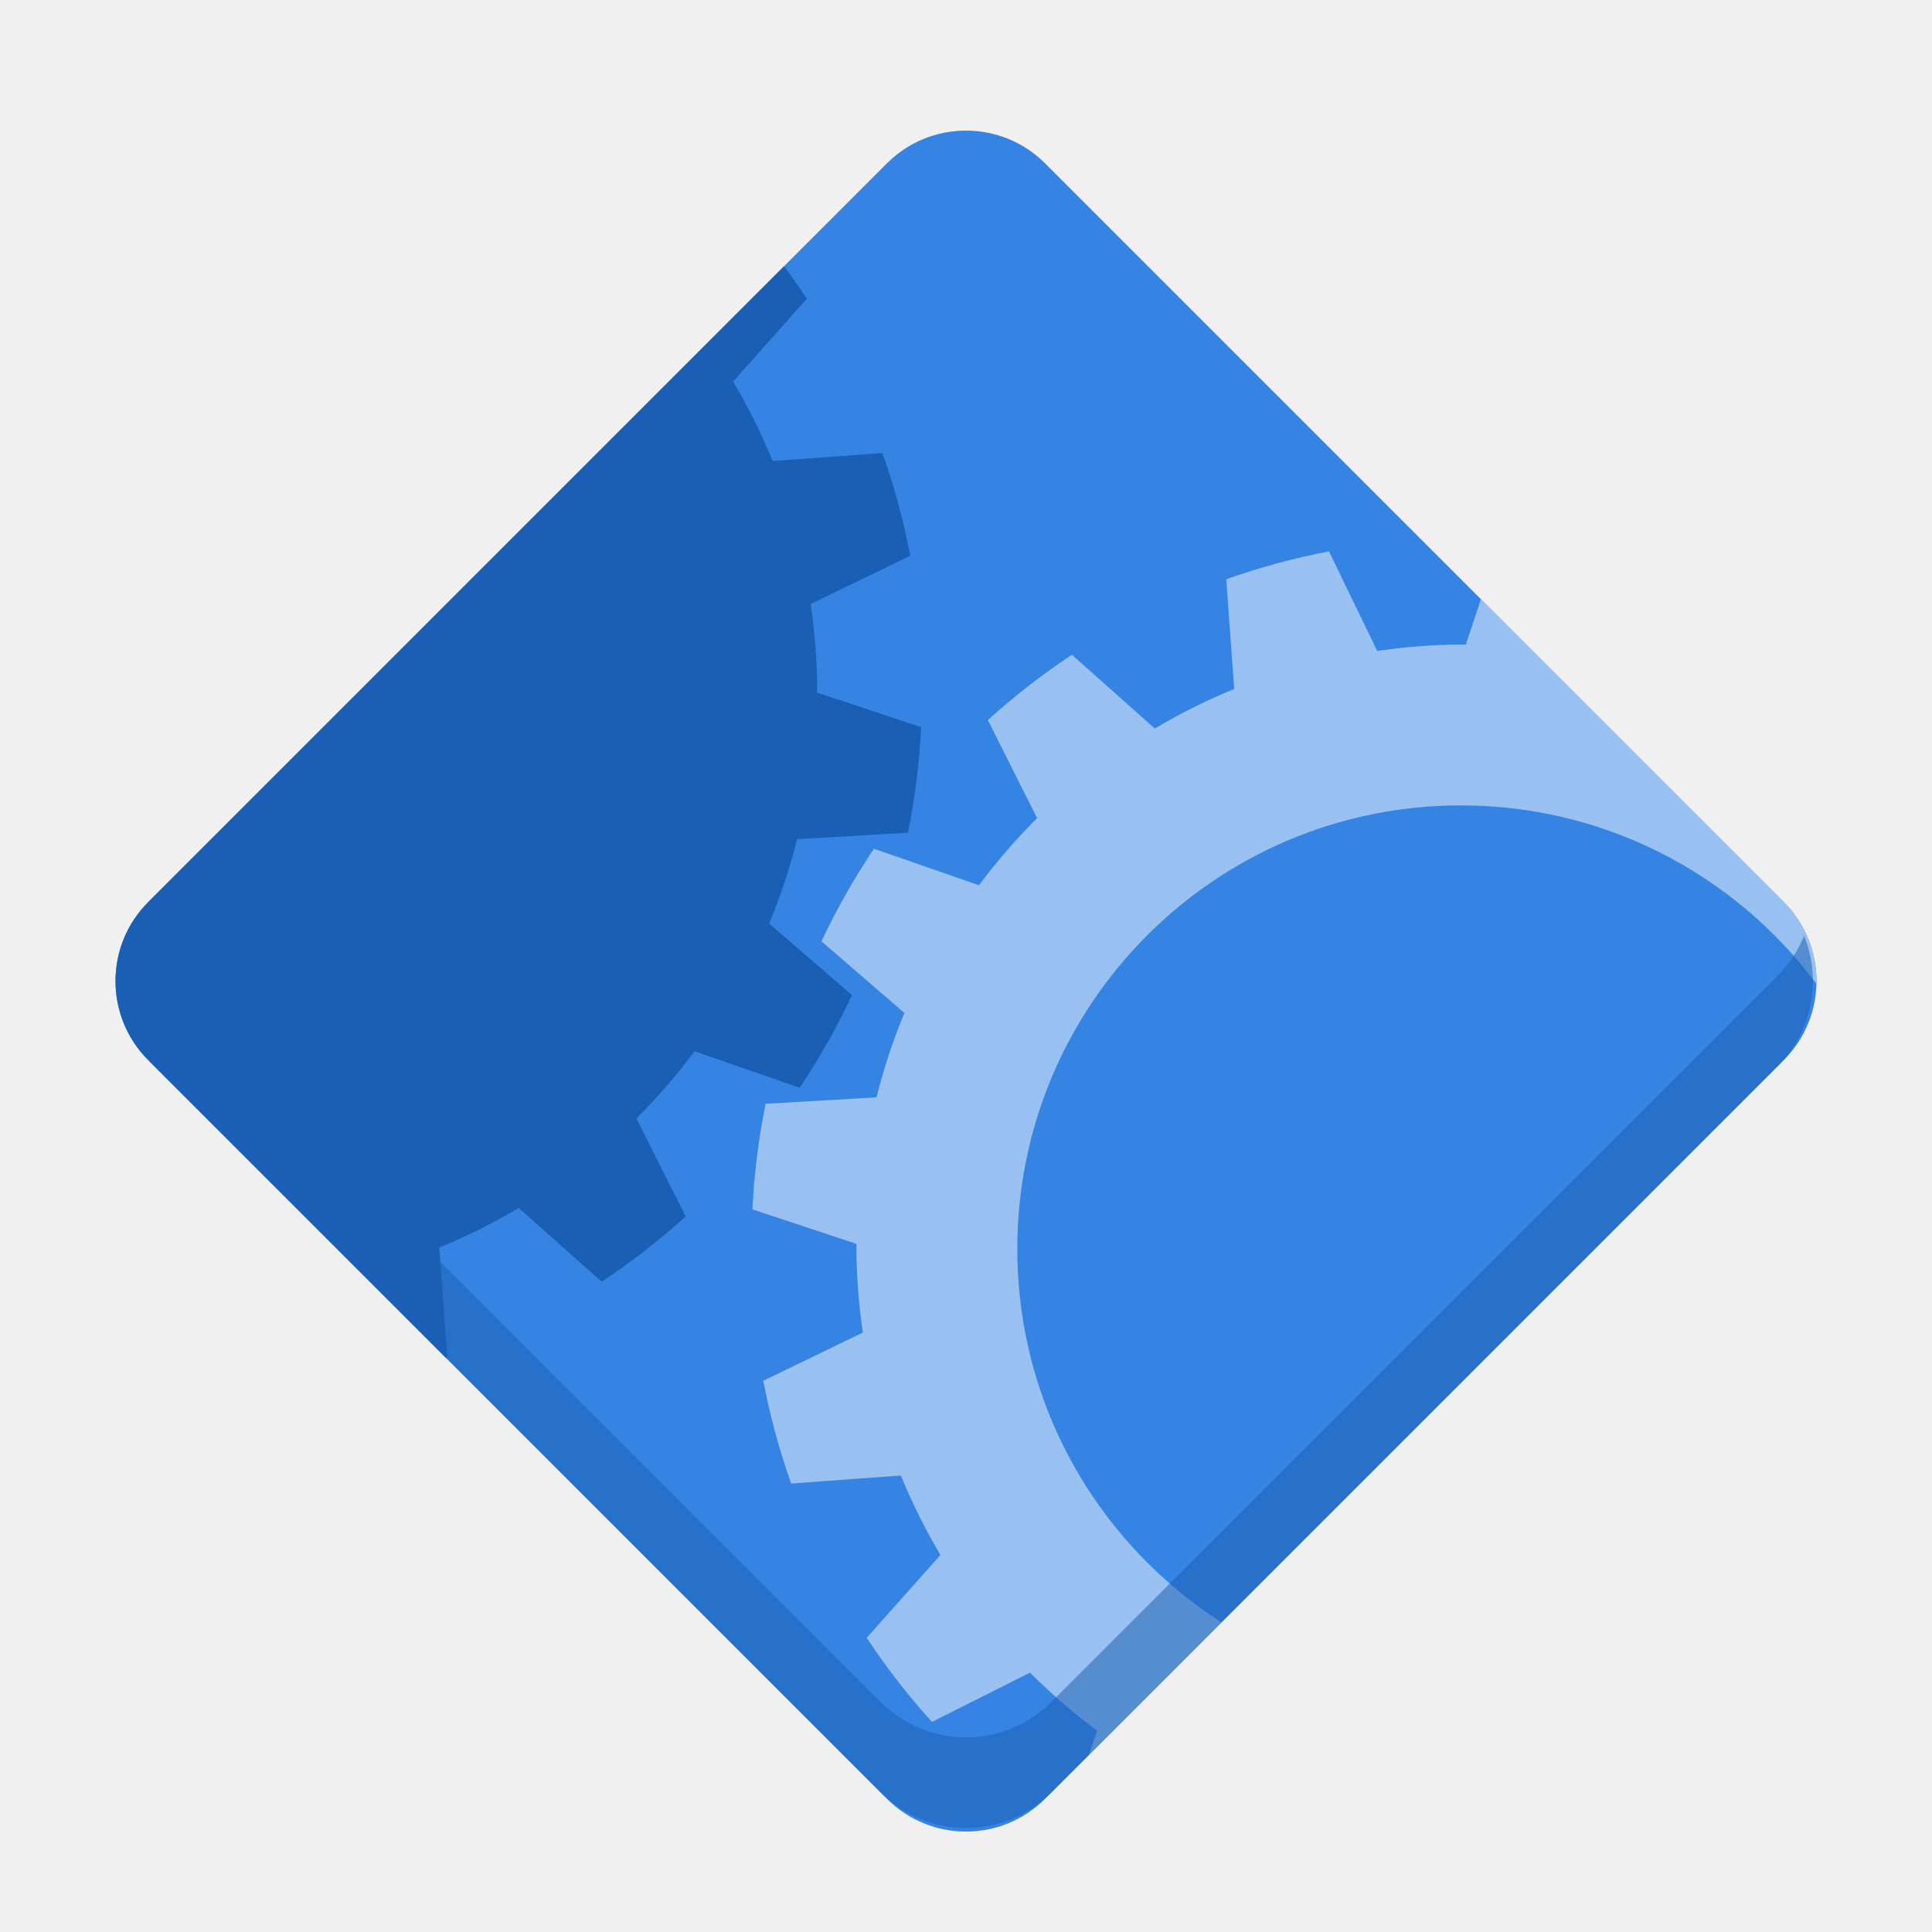
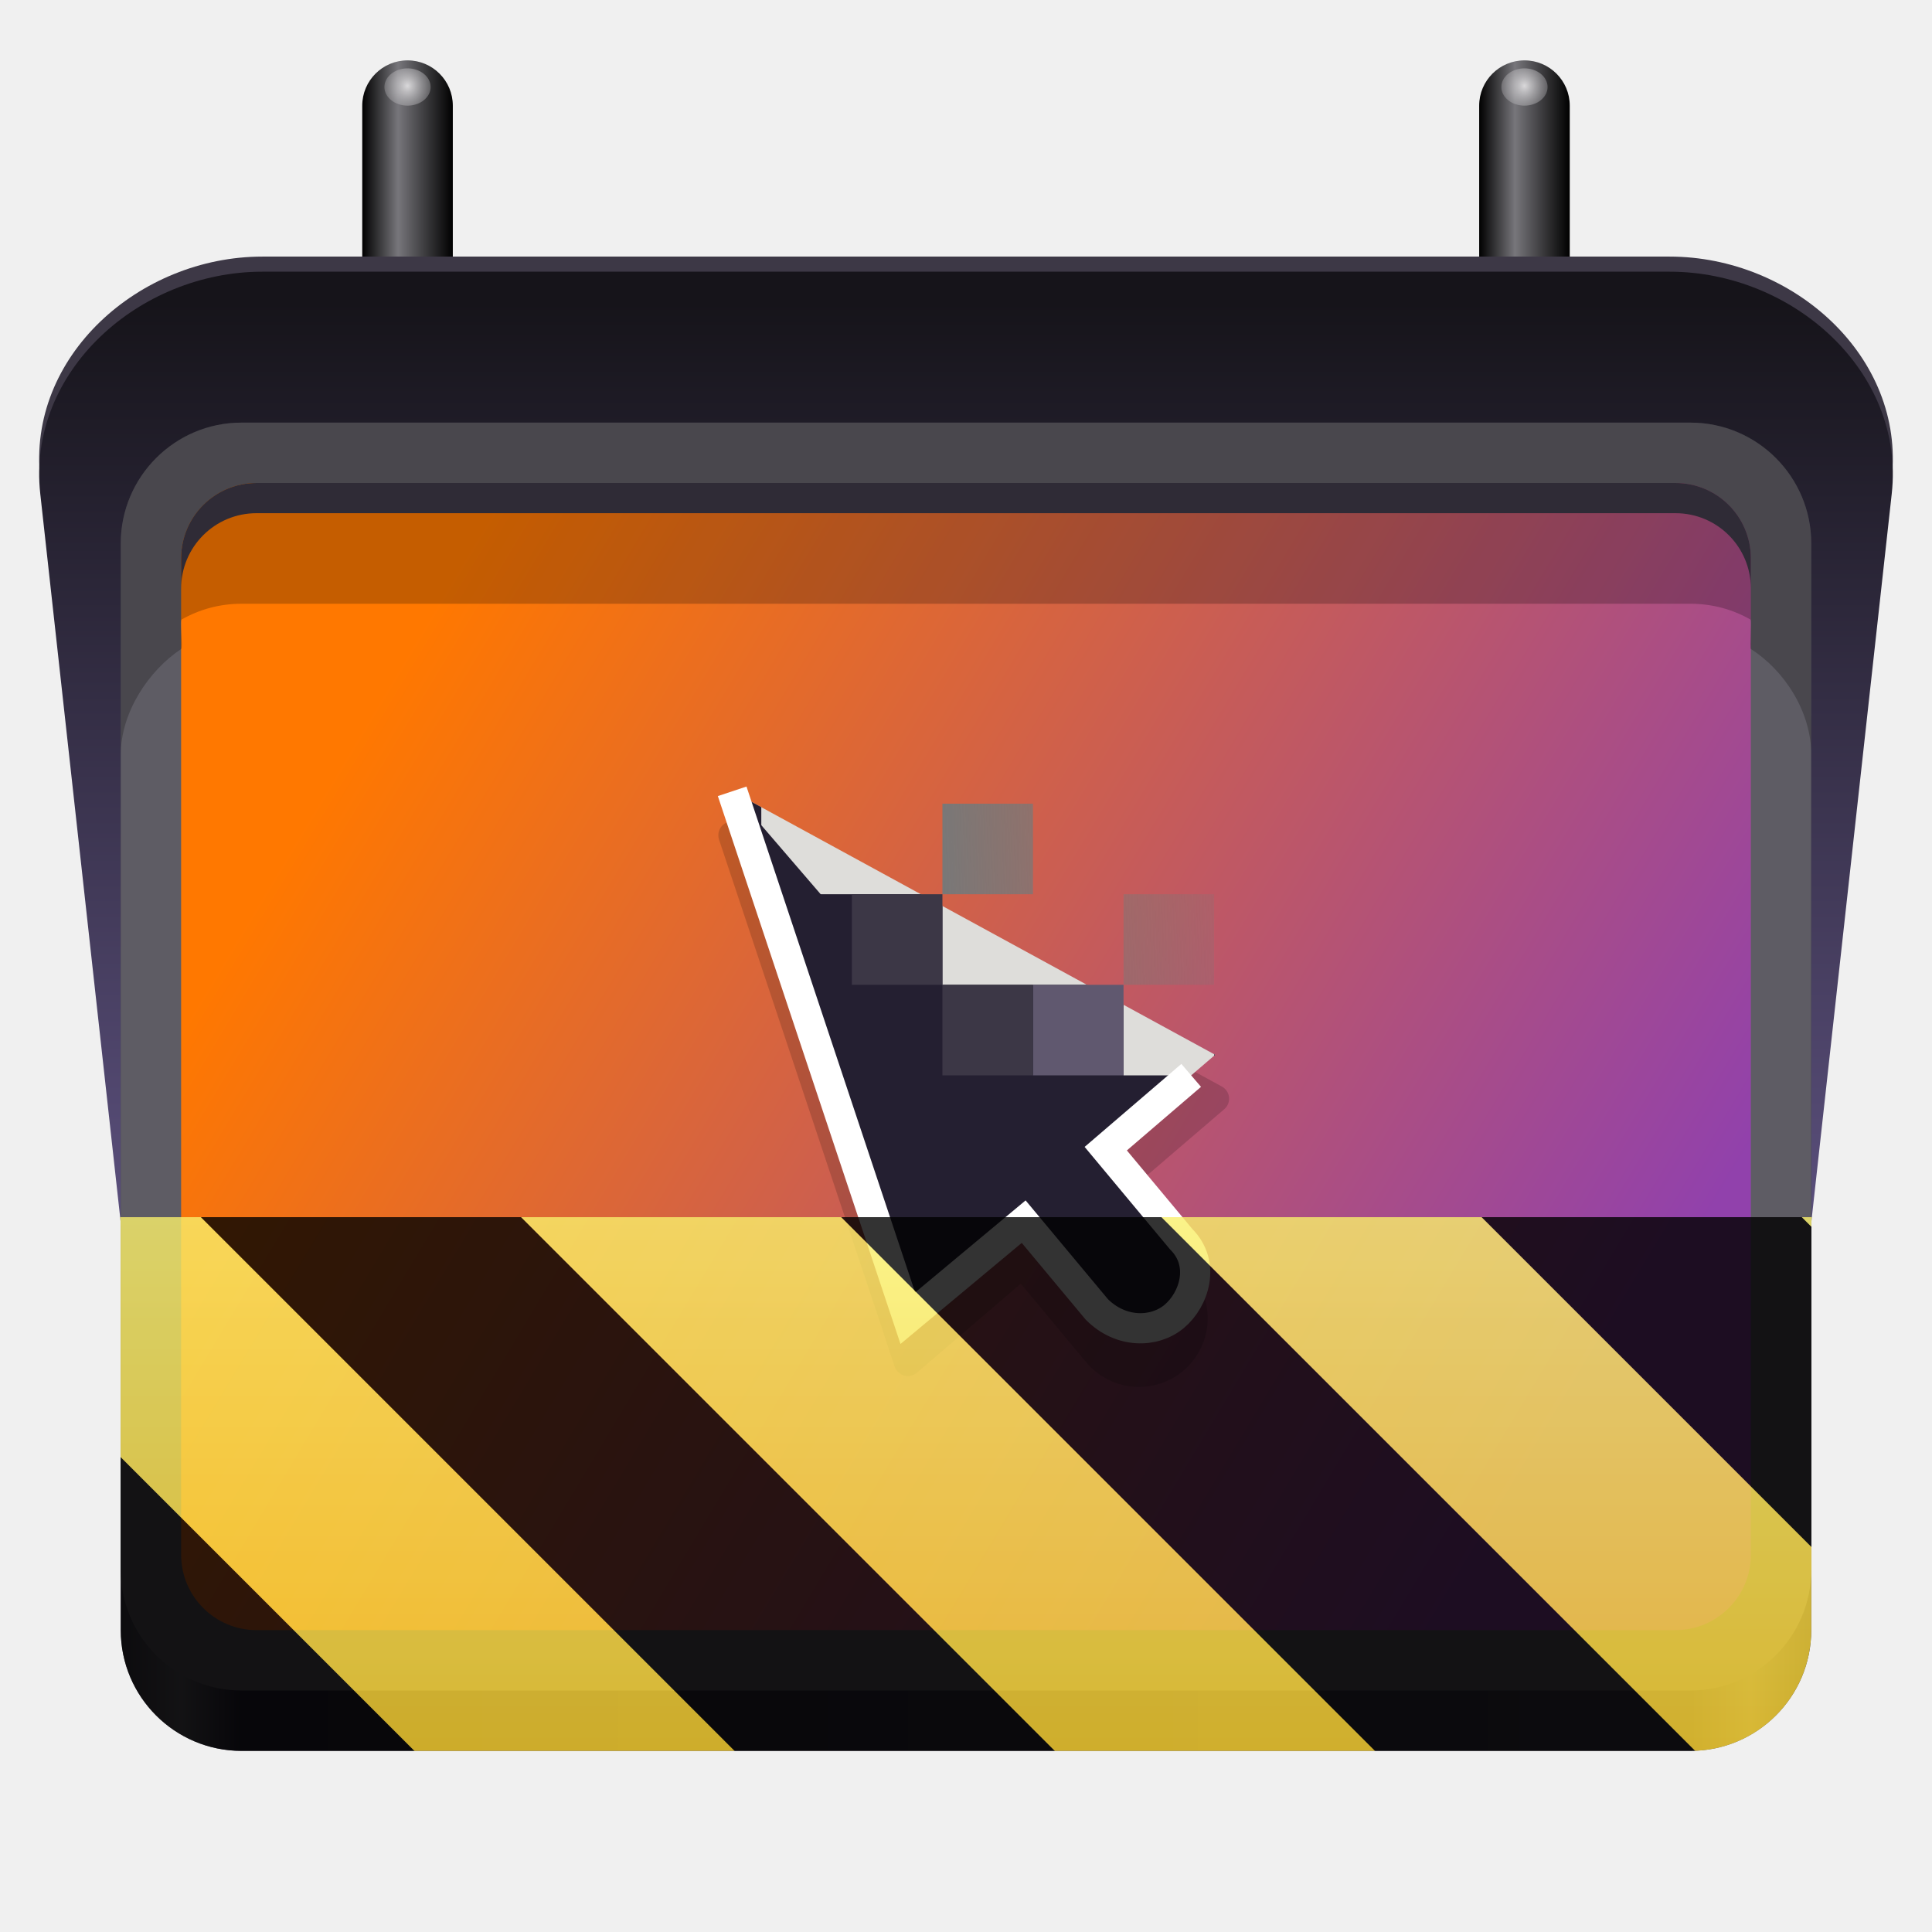
- <svg xmlns="http://www.w3.org/2000/svg" width="33.75mm" height="33.75mm" viewBox="0 0 33.75 33.75" version="1.1" id="svg974">
-   <defs id="defs968">
-     <clipPath clipPathUnits="userSpaceOnUse" id="clipPath18689">
-       <rect clip-path="none" transform="rotate(45)" ry="32" rx="32" y="123.999" x="486.037" height="362.943" width="362.943" id="rect18691" style="display:inline;opacity:1;vector-effect:none;fill:#4a86cf;fill-opacity:1;stroke:none;stroke-width:26.067;stroke-linecap:butt;stroke-linejoin:miter;stroke-miterlimit:4;stroke-dasharray:none;stroke-dashoffset:0;stroke-opacity:1;marker:none;marker-start:none;marker-mid:none;marker-end:none;paint-order:normal;enable-background:new" />
-     </clipPath>
-     <clipPath clipPathUnits="userSpaceOnUse" id="clipPath18689-3">
-       <rect clip-path="none" transform="rotate(45)" ry="32" rx="32" y="123.999" x="486.037" height="362.943" width="362.943" id="rect18691-6" style="display:inline;opacity:1;vector-effect:none;fill:#4a86cf;fill-opacity:1;stroke:none;stroke-width:26.067;stroke-linecap:butt;stroke-linejoin:miter;stroke-miterlimit:4;stroke-dasharray:none;stroke-dashoffset:0;stroke-opacity:1;marker:none;marker-start:none;marker-mid:none;marker-end:none;paint-order:normal;enable-background:new" />
-     </clipPath>
-   </defs>
-   <g id="layer1" transform="translate(-61.81982,-103.944)">
-     <g transform="matrix(0.2636723,0,0,0.2636723,61.81982,-529.397)" style="display:inline;stroke-width:0.25;enable-background:new" id="g1836">
-       <g transform="matrix(0.25,0,0,0.25,0,2295)" id="g18818" style="stroke-width:0.25">
-         <g style="stroke-width:0.27" transform="matrix(0.9260519,0,0,0.9260519,18.93073,50.87633)" id="g18590">
-           <g style="stroke-width:0.27" id="g18681" clip-path="url(#clipPath18689-3)">
-             <rect style="opacity:1;vector-effect:none;fill:#3584e4;fill-opacity:1;stroke:none;stroke-width:8.221;stroke-linecap:butt;stroke-linejoin:miter;stroke-miterlimit:4;stroke-dasharray:none;stroke-dashoffset:0;stroke-opacity:1;marker:none;marker-start:none;marker-mid:none;marker-end:none;paint-order:normal" id="rect18571" width="424" height="424" x="458.337" y="90.642" rx="10.092" ry="10.092" transform="matrix(0.6052817,0.6052817,-0.6052817,0.6052817,33.44063,99.07363)" clip-path="none" />
-             <circle style="opacity:1;vector-effect:none;fill:#f66151;fill-opacity:1;stroke:none;stroke-width:7.037;stroke-linecap:butt;stroke-linejoin:miter;stroke-miterlimit:4;stroke-dasharray:none;stroke-dashoffset:0;stroke-opacity:1;marker:none;marker-start:none;marker-mid:none;marker-end:none;paint-order:normal" id="path18706" cx="0" cy="0" r="0" transform="translate(0,-212)" />
-             <circle style="opacity:1;vector-effect:none;fill:#f66151;fill-opacity:1;stroke:none;stroke-width:7.037;stroke-linecap:butt;stroke-linejoin:miter;stroke-miterlimit:4;stroke-dasharray:none;stroke-dashoffset:0;stroke-opacity:1;marker:none;marker-start:none;marker-mid:none;marker-end:none;paint-order:normal" id="path18708" cx="0" cy="0" r="0" transform="translate(0,-212)" />
-             <path style="display:inline;opacity:1;vector-effect:none;fill:#98c1f1;fill-opacity:1;stroke:none;stroke-width:7.037;stroke-linecap:butt;stroke-linejoin:miter;stroke-miterlimit:4;stroke-dasharray:none;stroke-dashoffset:0;stroke-opacity:1;marker:none;marker-start:none;marker-mid:none;marker-end:none;paint-order:normal;enable-background:new" d="m 408.92,561.918 -9.886,29.829 a 172.971,172.971 0 0 0 -1.427,-0.071 172.971,172.971 0 0 0 -23.929,1.852 l -13.801,-28.501 a 203.293,203.293 0 0 0 -29.401,7.972 l 2.286,31.405 a 172.971,172.971 0 0 0 -22.732,11.319 l -23.718,-21.103 a 203.293,203.293 0 0 0 -24.059,18.674 l 14.099,28.073 a 172.971,172.971 0 0 0 -16.636,19.211 l -30.058,-10.448 a 203.293,203.293 0 0 0 -15.017,26.488 l 23.73,20.507 a 172.971,172.971 0 0 0 -7.985,24.143 l -31.73,1.849 a 203.293,203.293 0 0 0 -3.778,30.217 l 29.829,9.886 a 172.971,172.971 0 0 0 -0.071,1.427 172.971,172.971 0 0 0 1.852,23.929 l -28.501,13.801 a 203.293,203.293 0 0 0 7.972,29.401 l 31.405,-2.286 a 172.971,172.971 0 0 0 11.319,22.732 l -21.103,23.718 a 203.293,203.293 0 0 0 18.674,24.059 l 28.073,-14.099 a 172.971,172.971 0 0 0 19.211,16.636 l -10.448,30.058 a 203.293,203.293 0 0 0 26.488,15.017 l 20.507,-23.73 a 172.971,172.971 0 0 0 24.143,7.985 l 1.849,31.73 a 203.293,203.293 0 0 0 30.217,3.778 l 9.886,-29.829 a 172.971,172.971 0 0 0 1.427,0.071 172.971,172.971 0 0 0 23.929,-1.852 l 13.801,28.501 a 203.293,203.293 0 0 0 29.401,-7.972 l -2.286,-31.405 a 172.971,172.971 0 0 0 22.732,-11.319 l 23.718,21.103 A 203.293,203.293 0 0 0 532.96,916 l -14.099,-28.073 a 172.971,172.971 0 0 0 16.636,-19.211 l 30.058,10.448 a 203.293,203.293 0 0 0 15.017,-26.488 l -23.73,-20.507 a 172.971,172.971 0 0 0 7.985,-24.143 l 31.73,-1.849 a 203.293,203.293 0 0 0 3.778,-30.217 l -29.829,-9.886 a 172.971,172.971 0 0 0 0.071,-1.427 172.971,172.971 0 0 0 -1.852,-23.929 l 28.501,-13.801 a 203.293,203.293 0 0 0 -7.972,-29.401 l -31.405,2.286 a 172.971,172.971 0 0 0 -11.319,-22.732 l 21.103,-23.718 a 203.293,203.293 0 0 0 -18.674,-24.059 l -28.073,14.099 a 172.971,172.971 0 0 0 -19.211,-16.636 l 10.448,-30.058 A 203.293,203.293 0 0 0 485.636,581.681 l -20.507,23.73 a 172.971,172.971 0 0 0 -24.143,-7.985 l -1.849,-31.73 a 203.293,203.293 0 0 0 -30.217,-3.778 z M 397.607,637.722 A 126.926,126.926 0 0 1 524.532,764.647 126.926,126.926 0 0 1 397.607,891.572 126.926,126.926 0 0 1 270.682,764.647 126.926,126.926 0 0 1 397.607,637.722 Z" id="path18717-4" />
-             <path id="path18758" d="m 51.748,401.284 -9.886,29.829 c -0.476,-0.026 -0.951,-0.05 -1.427,-0.071 -8.01,0.062 -16.005,0.681 -23.929,1.852 L 2.706,404.392 c -9.986,1.918 -19.814,4.583 -29.401,7.972 l 2.286,31.405 c -7.844,3.211 -15.442,6.994 -22.732,11.319 l -23.718,-21.103 c -8.475,5.614 -16.518,11.857 -24.059,18.674 l 14.099,28.073 c -6.009,5.987 -11.569,12.408 -16.636,19.211 l -30.058,-10.448 c -5.661,8.442 -10.68,17.296 -15.017,26.488 l 23.73,20.507 c -3.25,7.841 -5.919,15.91 -7.985,24.143 l -31.73,1.849 c -2.013,9.964 -3.276,20.064 -3.778,30.217 l 29.829,9.886 c -0.026,0.476 -0.05,0.951 -0.071,1.427 0.062,8.01 0.681,16.005 1.852,23.929 l -28.501,13.801 c 1.918,9.986 4.583,19.814 7.972,29.401 l 31.405,-2.286 c 3.211,7.844 6.994,15.442 11.319,22.732 l -21.103,23.718 c 5.614,8.475 11.857,16.518 18.674,24.059 l 28.073,-14.099 c 5.987,6.009 12.408,11.569 19.211,16.636 l -10.448,30.058 c 8.442,5.661 17.296,10.68 26.488,15.017 l 20.507,-23.73 c 7.841,3.25 15.91,5.919 24.143,7.985 l 1.849,31.73 c 9.964,2.013 20.064,3.276 30.217,3.778 l 9.886,-29.829 c 0.476,0.026 0.951,0.05 1.427,0.071 8.01,-0.062 16.005,-0.681 23.929,-1.852 l 13.801,28.501 c 9.986,-1.918 19.814,-4.583 29.401,-7.972 l -2.286,-31.405 c 7.844,-3.211 15.442,-6.994 22.732,-11.319 l 23.718,21.103 c 8.475,-5.614 16.518,-11.857 24.059,-18.674 l -14.099,-28.073 c 6.009,-5.987 11.569,-12.408 16.636,-19.211 l 30.058,10.448 c 5.661,-8.442 10.68,-17.296 15.017,-26.488 l -23.73,-20.507 c 3.25,-7.841 5.919,-15.91 7.985,-24.143 l 31.73,-1.849 c 2.013,-9.964 3.276,-20.064 3.778,-30.217 l -29.829,-9.886 c 0.026,-0.476 0.05,-0.951 0.071,-1.427 -0.062,-8.01 -0.681,-16.005 -1.852,-23.929 l 28.501,-13.801 c -1.918,-9.986 -4.583,-19.814 -7.972,-29.401 l -31.405,2.286 c -3.211,-7.844 -6.994,-15.442 -11.319,-22.732 l 21.103,-23.718 c -5.614,-8.475 -11.857,-16.518 -18.674,-24.059 l -28.073,14.099 c -5.987,-6.009 -12.408,-11.569 -19.211,-16.636 l 10.448,-30.058 c -8.442,-5.661 -17.296,-10.68 -26.488,-15.017 l -20.507,23.73 c -7.841,-3.25 -15.91,-5.919 -24.143,-7.985 l -1.849,-31.73 c -9.964,-2.013 -20.064,-3.276 -30.217,-3.778 z" style="display:inline;opacity:1;vector-effect:none;fill:#1a5fb4;fill-opacity:1;stroke:none;stroke-width:7.037;stroke-linecap:butt;stroke-linejoin:miter;stroke-miterlimit:4;stroke-dasharray:none;stroke-dashoffset:0;stroke-opacity:1;marker:none;marker-start:none;marker-mid:none;marker-end:none;paint-order:normal;enable-background:new" />
-           </g>
+ <svg xmlns="http://www.w3.org/2000/svg" xmlns:xlink="http://www.w3.org/1999/xlink" height="128px" viewBox="0 0 128 128" width="128px">
+   <filter id="a" height="100%" width="100%" x="0%" y="0%">
+     <feColorMatrix color-interpolation-filters="sRGB" values="0 0 0 0 1 0 0 0 0 1 0 0 0 0 1 0 0 0 1 0" />
+   </filter>
+   <linearGradient id="b" gradientUnits="userSpaceOnUse">
+     <stop offset="0" />
+     <stop offset="0.396" stop-color="#77767b" />
+     <stop offset="1" />
+   </linearGradient>
+   <linearGradient id="c" x1="24" x2="30" xlink:href="#b" y1="14" y2="14" />
+   <linearGradient id="d" gradientUnits="userSpaceOnUse">
+     <stop offset="0" stop-color="#d9d8da" />
+     <stop offset="1" stop-color="#77767b" stop-opacity="0" />
+   </linearGradient>
+   <radialGradient id="e" cx="-419.427" cy="171.896" gradientTransform="matrix(-0.00000614 1.872584 -1.763529 -0.00000563 330.1401 791.1001)" r="1.531" xlink:href="#d" />
+   <linearGradient id="f" x1="98" x2="104" xlink:href="#b" y1="14" y2="14" />
+   <radialGradient id="g" cx="-419.427" cy="171.896" gradientTransform="matrix(-0.00000614 1.872584 -1.763529 -0.00000563 404.1401 791.1001)" r="1.531" xlink:href="#d" />
+   <linearGradient id="h" gradientUnits="userSpaceOnUse" x1="82" x2="82" y1="20" y2="86">
+     <stop offset="0" stop-color="#16141a" />
+     <stop offset="1" stop-color="#605484" />
+   </linearGradient>
+   <linearGradient id="i" gradientUnits="userSpaceOnUse" x1="8" x2="120" y1="116" y2="116">
+     <stop offset="0" stop-color="#3d3846" />
+     <stop offset="0.036" stop-color="#5e5c64" />
+     <stop offset="0.071" stop-color="#241f31" />
+     <stop offset="0.929" stop-color="#3d3846" />
+     <stop offset="0.964" stop-color="#5e5c64" />
+     <stop offset="1" stop-color="#241f31" />
+   </linearGradient>
+   <linearGradient id="j" gradientUnits="userSpaceOnUse" x1="24" x2="104" y1="48" y2="96">
+     <stop offset="0" stop-color="#ff7800" />
+     <stop offset="1" stop-color="#9141ac" />
+   </linearGradient>
+   <linearGradient id="k" gradientUnits="userSpaceOnUse" x1="62.437" x2="85.883" y1="62.932" y2="62.077">
+     <stop offset="0" stop-color="#787878" />
+     <stop offset="1" stop-color="#787878" stop-opacity="0" />
+   </linearGradient>
+   <clipPath id="l">
+     <rect height="128" width="128" />
+   </clipPath>
+   <clipPath id="m">
+     <rect height="128" width="128" />
+   </clipPath>
+   <mask id="n">
+     <g filter="url(#a)">
+       <g clip-path="url(#m)" filter="url(#a)">
+         <g clip-path="url(#l)">
+           <path d="m 27 4 c 1.656 0 3 1.344 3 3 v 18 c 0 1.656 -1.344 3 -3 3 s -3 -1.344 -3 -3 v -18 c 0 -1.656 1.344 -3 3 -3 z m 0 0" fill="url(#c)" />
+           <path d="m 28.531 5.766 c 0 0.68 -0.688 1.234 -1.531 1.234 s -1.531 -0.555 -1.531 -1.234 c 0 -0.684 0.688 -1.238 1.531 -1.238 s 1.531 0.555 1.531 1.238 z m 0 0" fill="url(#e)" />
+           <path d="m 101 4 c 1.656 0 3 1.344 3 3 v 18 c 0 1.656 -1.344 3 -3 3 s -3 -1.344 -3 -3 v -18 c 0 -1.656 1.344 -3 3 -3 z m 0 0" fill="url(#f)" />
+           <path d="m 102.531 5.766 c 0 0.68 -0.688 1.234 -1.531 1.234 s -1.531 -0.555 -1.531 -1.234 c 0 -0.684 0.688 -1.238 1.531 -1.238 s 1.531 0.555 1.531 1.238 z m 0 0" fill="url(#g)" />
+           <path d="m 17.383 17 h 93.234 c 8.152 0 15.609 6.613 14.715 14.719 l -7 63.402 c -0.793 7.18 -5.812 13.039 -13.035 13.039 h -82.594 c -7.223 0 -12.242 -5.859 -13.035 -13.039 l -7 -63.402 c -0.895 -8.105 6.562 -14.719 14.715 -14.719 z m 0 0" fill="#3d3846" />
+           <path d="m 17.383 18 h 93.234 c 8.152 0 15.609 6.613 14.715 14.719 l -7 63.402 c -0.793 7.18 -5.812 13.039 -13.035 13.039 h -82.594 c -7.223 0 -12.242 -5.859 -13.035 -13.039 l -7 -63.402 c -0.895 -8.105 6.562 -14.719 14.715 -14.719 z m 0 0" fill="url(#h)" />
+           <path d="m 16 40 h 96 c 4.418 0 8 3.582 8 8 v 60 c 0 4.418 -3.582 8 -8 8 h -96 c -4.418 0 -8 -3.582 -8 -8 v -60 c 0 -4.418 3.582 -8 8 -8 z m 0 0" fill="url(#i)" />
+           <path d="m 16 28 h 96 c 4.418 0 8 3.582 8 8 v 68 c 0 4.418 -3.582 8 -8 8 h -96 c -4.418 0 -8 -3.582 -8 -8 v -68 c 0 -4.418 3.582 -8 8 -8 z m 0 0" fill="#5e5c64" />
+           <path d="m 17 32 h 94 c 2.762 0 5 2.238 5 5 v 66 c 0 2.762 -2.238 5 -5 5 h -94 c -2.762 0 -5 -2.238 -5 -5 v -66 c 0 -2.762 2.238 -5 5 -5 z m 0 0" fill="url(#j)" />
+           <path d="m 17 32 c -2.77 0 -5 2.23 -5 5 v 2 c 0 -2.77 2.23 -5 5 -5 h 94 c 2.77 0 5 2.23 5 5 v -2 c 0 -2.77 -2.23 -5 -5 -5 z m 0 0" fill="#3d3846" />
+           <path d="m 16 28 c -4.434 0 -8 3.566 -8 8 v 14 c 0 -2.793 1.844 -5.57 4 -7 c 0.148 -0.098 -0.129 -1.863 0.027 -1.953 c 1.168 -0.668 2.523 -1.047 3.973 -1.047 h 96 c 1.449 0 2.805 0.379 3.973 1.047 c 0.109 0.062 -0.078 1.887 0.027 1.953 c 2.227 1.418 4 4.152 4 7 v -14 c 0 -4.434 -3.566 -8 -8 -8 z m 0 0" fill-opacity="0.227" />
+           <path d="m 48.949 54.527 c -0.332 -0.18 -0.738 -0.137 -1.027 0.102 c -0.289 0.242 -0.402 0.637 -0.285 0.996 l 11.637 34.91 c 0.098 0.289 0.332 0.516 0.625 0.598 c 0.297 0.082 0.613 0.012 0.848 -0.188 l 6.879 -5.898 l 4.336 5.203 c 0.762 0.918 1.898 1.516 3.09 1.621 c 1.188 0.109 2.41 -0.273 3.328 -1.035 c 0.914 -0.766 1.512 -1.902 1.617 -3.09 c 0.109 -1.188 -0.27 -2.41 -1.031 -3.324 l -4.422 -5.305 l 6.566 -5.629 c 0.23 -0.195 0.348 -0.492 0.316 -0.793 c -0.031 -0.301 -0.211 -0.566 -0.477 -0.711 z m 0 0" fill-opacity="0.161" />
+           <path d="m 48.508 52.426 l 11.637 34.91 l 7.59 -6.504 l 4.934 5.922 c 1.285 1.543 3.578 1.75 5.121 0.465 c 1.543 -1.285 1.75 -3.578 0.469 -5.117 l -5 -6 l 7.25 -6.219 z m 0 0" fill="#deddda" />
+           <path d="m 48.508 52.426 l 1.93 5.785 v -4.734 z m 2.273 6.82 l 9.363 28.09 l 7.59 -6.504 l 4.934 5.922 c 1.285 1.543 3.578 1.75 5.121 0.465 c 1.543 -1.285 1.754 -3.578 0.469 -5.117 l -5 -6 l 5.66 -4.855 h -4.48 v -4.676 l -2.43 -1.324 h -9.57 v -5.223 l -1.43 -0.777 z m 29.656 10.598 v 0.102 l 0.07 -0.062 z m 0 0" fill="#241f31" />
+           <path d="m 48.508 52.426 l 11.637 34.91 l 7.59 -6.504 l 4.934 5.922 c 1.285 1.543 3.578 1.75 5.121 0.465 c 0.125 -0.105 0.238 -0.219 0.348 -0.336 z m 0 0" fill="#241f31" />
+           <path d="m 68.438 65.246 h 6 v 6 h -6 z m 0 0" fill="#60586f" />
+           <path d="m 74.438 59.246 h 6 v 6 h -6 z m -12 -6 h 6 v 6 h -6 z m 0 0" fill="url(#k)" />
+           <path d="m 62.438 65.246 h 6 v 6 h -6 z m 0 0" fill="#3c3746" />
+           <path d="m 56.438 59.246 h 6 v 6 h -6 z m 0 0" fill="#3c3746" />
+           <path d="m 36.071 242.182 l 11.637 34.91 l 7.676 -6.398 l 4.848 5.816 c 1.594 1.594 3.805 1.562 5.121 0.465 c 1.316 -1.098 2.113 -3.473 0.469 -5.117 l -5 -6 l 5.66 -4.855" fill="none" stroke="#ffffff" stroke-width="2" transform="matrix(1 0 0 1 12.4369 -189.7558)" />
        </g>
-         <path style="display:inline;opacity:0.534;vector-effect:none;fill:#1a5fb4;fill-opacity:1;stroke:none;stroke-width:1.629;stroke-linecap:butt;stroke-linejoin:miter;stroke-miterlimit:4;stroke-dasharray:none;stroke-dashoffset:0;stroke-opacity:1;marker:none;marker-start:none;marker-mid:none;marker-end:none;paint-order:normal;enable-background:new" clip-path="none" d="m 8.477,2676 c -1.171,2.887 -0.583,6.308 1.766,8.656 l 48.102,48.102 c 3.134,3.134 8.179,3.134 11.312,0 l 48.102,-48.102 c 2.348,-2.348 2.937,-5.77 1.766,-8.656 -0.392,0.966 -0.98,1.871 -1.766,2.656 l -48.102,48.102 c -3.134,3.134 -8.179,3.134 -11.312,0 L 10.242,2678.656 C 9.457,2677.871 8.868,2676.965 8.477,2676 Z" transform="matrix(4,0,0,4,0,-10028)" id="rect18571-6" />
      </g>
-       <rect y="2402" x="-1.5000001e-06" height="128" width="128" id="rect9125-7-2" style="display:inline;opacity:1;vector-effect:none;fill:none;fill-opacity:1;stroke:none;stroke-width:1.25;stroke-linecap:butt;stroke-linejoin:miter;stroke-miterlimit:4;stroke-dasharray:none;stroke-dashoffset:0;stroke-opacity:1;marker:none;marker-start:none;marker-mid:none;marker-end:none;paint-order:normal;enable-background:new" />
+     </g>
+   </mask>
+   <mask id="o">
+     <g filter="url(#a)">
+       <rect fill-opacity="0.8" height="184.32" width="184.32" x="-28.16" y="-28.16" />
+     </g>
+   </mask>
+   <linearGradient id="p" gradientTransform="matrix(0 0.37 -0.98462 0 295.385 -30.36)" gradientUnits="userSpaceOnUse" x1="300" x2="428" y1="235" y2="235">
+     <stop offset="0" stop-color="#f9f06b" />
+     <stop offset="1" stop-color="#f5c211" />
+   </linearGradient>
+   <clipPath id="q">
+     <rect height="128" width="128" />
+   </clipPath>
+   <clipPath id="r">
+     <rect height="128" width="128" />
+   </clipPath>
+   <path d="m 27 4 c 1.656 0 3 1.344 3 3 v 18 c 0 1.656 -1.344 3 -3 3 s -3 -1.344 -3 -3 v -18 c 0 -1.656 1.344 -3 3 -3 z m 0 0" fill="url(#c)" />
+   <path d="m 28.531 5.766 c 0 0.68 -0.688 1.234 -1.531 1.234 s -1.531 -0.555 -1.531 -1.234 c 0 -0.684 0.688 -1.238 1.531 -1.238 s 1.531 0.555 1.531 1.238 z m 0 0" fill="url(#e)" />
+   <path d="m 101 4 c 1.656 0 3 1.344 3 3 v 18 c 0 1.656 -1.344 3 -3 3 s -3 -1.344 -3 -3 v -18 c 0 -1.656 1.344 -3 3 -3 z m 0 0" fill="url(#f)" />
+   <path d="m 102.531 5.766 c 0 0.68 -0.688 1.234 -1.531 1.234 s -1.531 -0.555 -1.531 -1.234 c 0 -0.684 0.688 -1.238 1.531 -1.238 s 1.531 0.555 1.531 1.238 z m 0 0" fill="url(#g)" />
+   <path d="m 17.383 17 h 93.234 c 8.152 0 15.609 6.613 14.715 14.719 l -7 63.402 c -0.793 7.18 -5.812 13.039 -13.035 13.039 h -82.594 c -7.223 0 -12.242 -5.859 -13.035 -13.039 l -7 -63.402 c -0.895 -8.105 6.562 -14.719 14.715 -14.719 z m 0 0" fill="#3d3846" />
+   <path d="m 17.383 18 h 93.234 c 8.152 0 15.609 6.613 14.715 14.719 l -7 63.402 c -0.793 7.18 -5.812 13.039 -13.035 13.039 h -82.594 c -7.223 0 -12.242 -5.859 -13.035 -13.039 l -7 -63.402 c -0.895 -8.105 6.562 -14.719 14.715 -14.719 z m 0 0" fill="url(#h)" />
+   <path d="m 16 40 h 96 c 4.418 0 8 3.582 8 8 v 60 c 0 4.418 -3.582 8 -8 8 h -96 c -4.418 0 -8 -3.582 -8 -8 v -60 c 0 -4.418 3.582 -8 8 -8 z m 0 0" fill="url(#i)" />
+   <path d="m 16 28 h 96 c 4.418 0 8 3.582 8 8 v 68 c 0 4.418 -3.582 8 -8 8 h -96 c -4.418 0 -8 -3.582 -8 -8 v -68 c 0 -4.418 3.582 -8 8 -8 z m 0 0" fill="#5e5c64" />
+   <path d="m 17 32 h 94 c 2.762 0 5 2.238 5 5 v 66 c 0 2.762 -2.238 5 -5 5 h -94 c -2.762 0 -5 -2.238 -5 -5 v -66 c 0 -2.762 2.238 -5 5 -5 z m 0 0" fill="url(#j)" />
+   <path d="m 17 32 c -2.77 0 -5 2.23 -5 5 v 2 c 0 -2.77 2.23 -5 5 -5 h 94 c 2.77 0 5 2.23 5 5 v -2 c 0 -2.77 -2.23 -5 -5 -5 z m 0 0" fill="#3d3846" />
+   <path d="m 16 28 c -4.434 0 -8 3.566 -8 8 v 14 c 0 -2.793 1.844 -5.57 4 -7 c 0.148 -0.098 -0.129 -1.863 0.027 -1.953 c 1.168 -0.668 2.523 -1.047 3.973 -1.047 h 96 c 1.449 0 2.805 0.379 3.973 1.047 c 0.109 0.062 -0.078 1.887 0.027 1.953 c 2.227 1.418 4 4.152 4 7 v -14 c 0 -4.434 -3.566 -8 -8 -8 z m 0 0" fill-opacity="0.227" />
+   <path d="m 48.949 54.527 c -0.332 -0.18 -0.738 -0.137 -1.027 0.102 c -0.289 0.242 -0.402 0.637 -0.285 0.996 l 11.637 34.91 c 0.098 0.289 0.332 0.516 0.625 0.598 c 0.297 0.082 0.613 0.012 0.848 -0.188 l 6.879 -5.898 l 4.336 5.203 c 0.762 0.918 1.898 1.516 3.09 1.621 c 1.188 0.109 2.41 -0.273 3.328 -1.035 c 0.914 -0.766 1.512 -1.902 1.617 -3.09 c 0.109 -1.188 -0.27 -2.41 -1.031 -3.324 l -4.422 -5.305 l 6.566 -5.629 c 0.23 -0.195 0.348 -0.492 0.316 -0.793 c -0.031 -0.301 -0.211 -0.566 -0.477 -0.711 z m 0 0" fill-opacity="0.161" />
+   <path d="m 48.508 52.426 l 11.637 34.91 l 7.59 -6.504 l 4.934 5.922 c 1.285 1.543 3.578 1.75 5.121 0.465 c 1.543 -1.285 1.75 -3.578 0.469 -5.117 l -5 -6 l 7.25 -6.219 z m 0 0" fill="#deddda" />
+   <path d="m 48.508 52.426 l 1.93 5.785 v -4.734 z m 2.273 6.82 l 9.363 28.09 l 7.59 -6.504 l 4.934 5.922 c 1.285 1.543 3.578 1.75 5.121 0.465 c 1.543 -1.285 1.754 -3.578 0.469 -5.117 l -5 -6 l 5.66 -4.855 h -4.48 v -4.676 l -2.43 -1.324 h -9.57 v -5.223 l -1.43 -0.777 z m 29.656 10.598 v 0.102 l 0.07 -0.062 z m 0 0" fill="#241f31" />
+   <path d="m 48.508 52.426 l 11.637 34.91 l 7.59 -6.504 l 4.934 5.922 c 1.285 1.543 3.578 1.75 5.121 0.465 c 0.125 -0.105 0.238 -0.219 0.348 -0.336 z m 0 0" fill="#241f31" />
+   <path d="m 68.438 65.246 h 6 v 6 h -6 z m 0 0" fill="#60586f" />
+   <path d="m 74.438 59.246 h 6 v 6 h -6 z m -12 -6 h 6 v 6 h -6 z m 0 0" fill="url(#k)" />
+   <path d="m 62.438 65.246 h 6 v 6 h -6 z m 0 0" fill="#3c3746" />
+   <path d="m 56.438 59.246 h 6 v 6 h -6 z m 0 0" fill="#3c3746" />
+   <path d="m 48.508 52.426 l 11.637 34.91 l 7.676 -6.398 l 4.848 5.816 c 1.594 1.594 3.805 1.562 5.121 0.465 c 1.316 -1.098 2.113 -3.473 0.469 -5.117 l -5 -6 l 5.66 -4.855" fill="none" stroke="#ffffff" stroke-width="2" />
+   <g mask="url(#n)">
+     <g clip-path="url(#r)">
+       <g mask="url(#o)">
+         <g clip-path="url(#q)">
+           <path d="m 128 80.641 v 47.359 h -128 v -47.359 z m 0 0" fill="url(#p)" />
+           <path d="m 13.309 80.641 l 47.355 47.359 h 21.215 l -47.359 -47.359 z m 42.422 0 l 47.363 47.359 h 21.215 l -47.363 -47.359 z m 42.43 0 l 29.84 29.84 v -21.211 l -8.629 -8.629 z m -98.16 7.906 v 21.215 l 18.238 18.238 h 21.215 z m 0 0" />
+         </g>
+       </g>
    </g>
  </g>
</svg>
